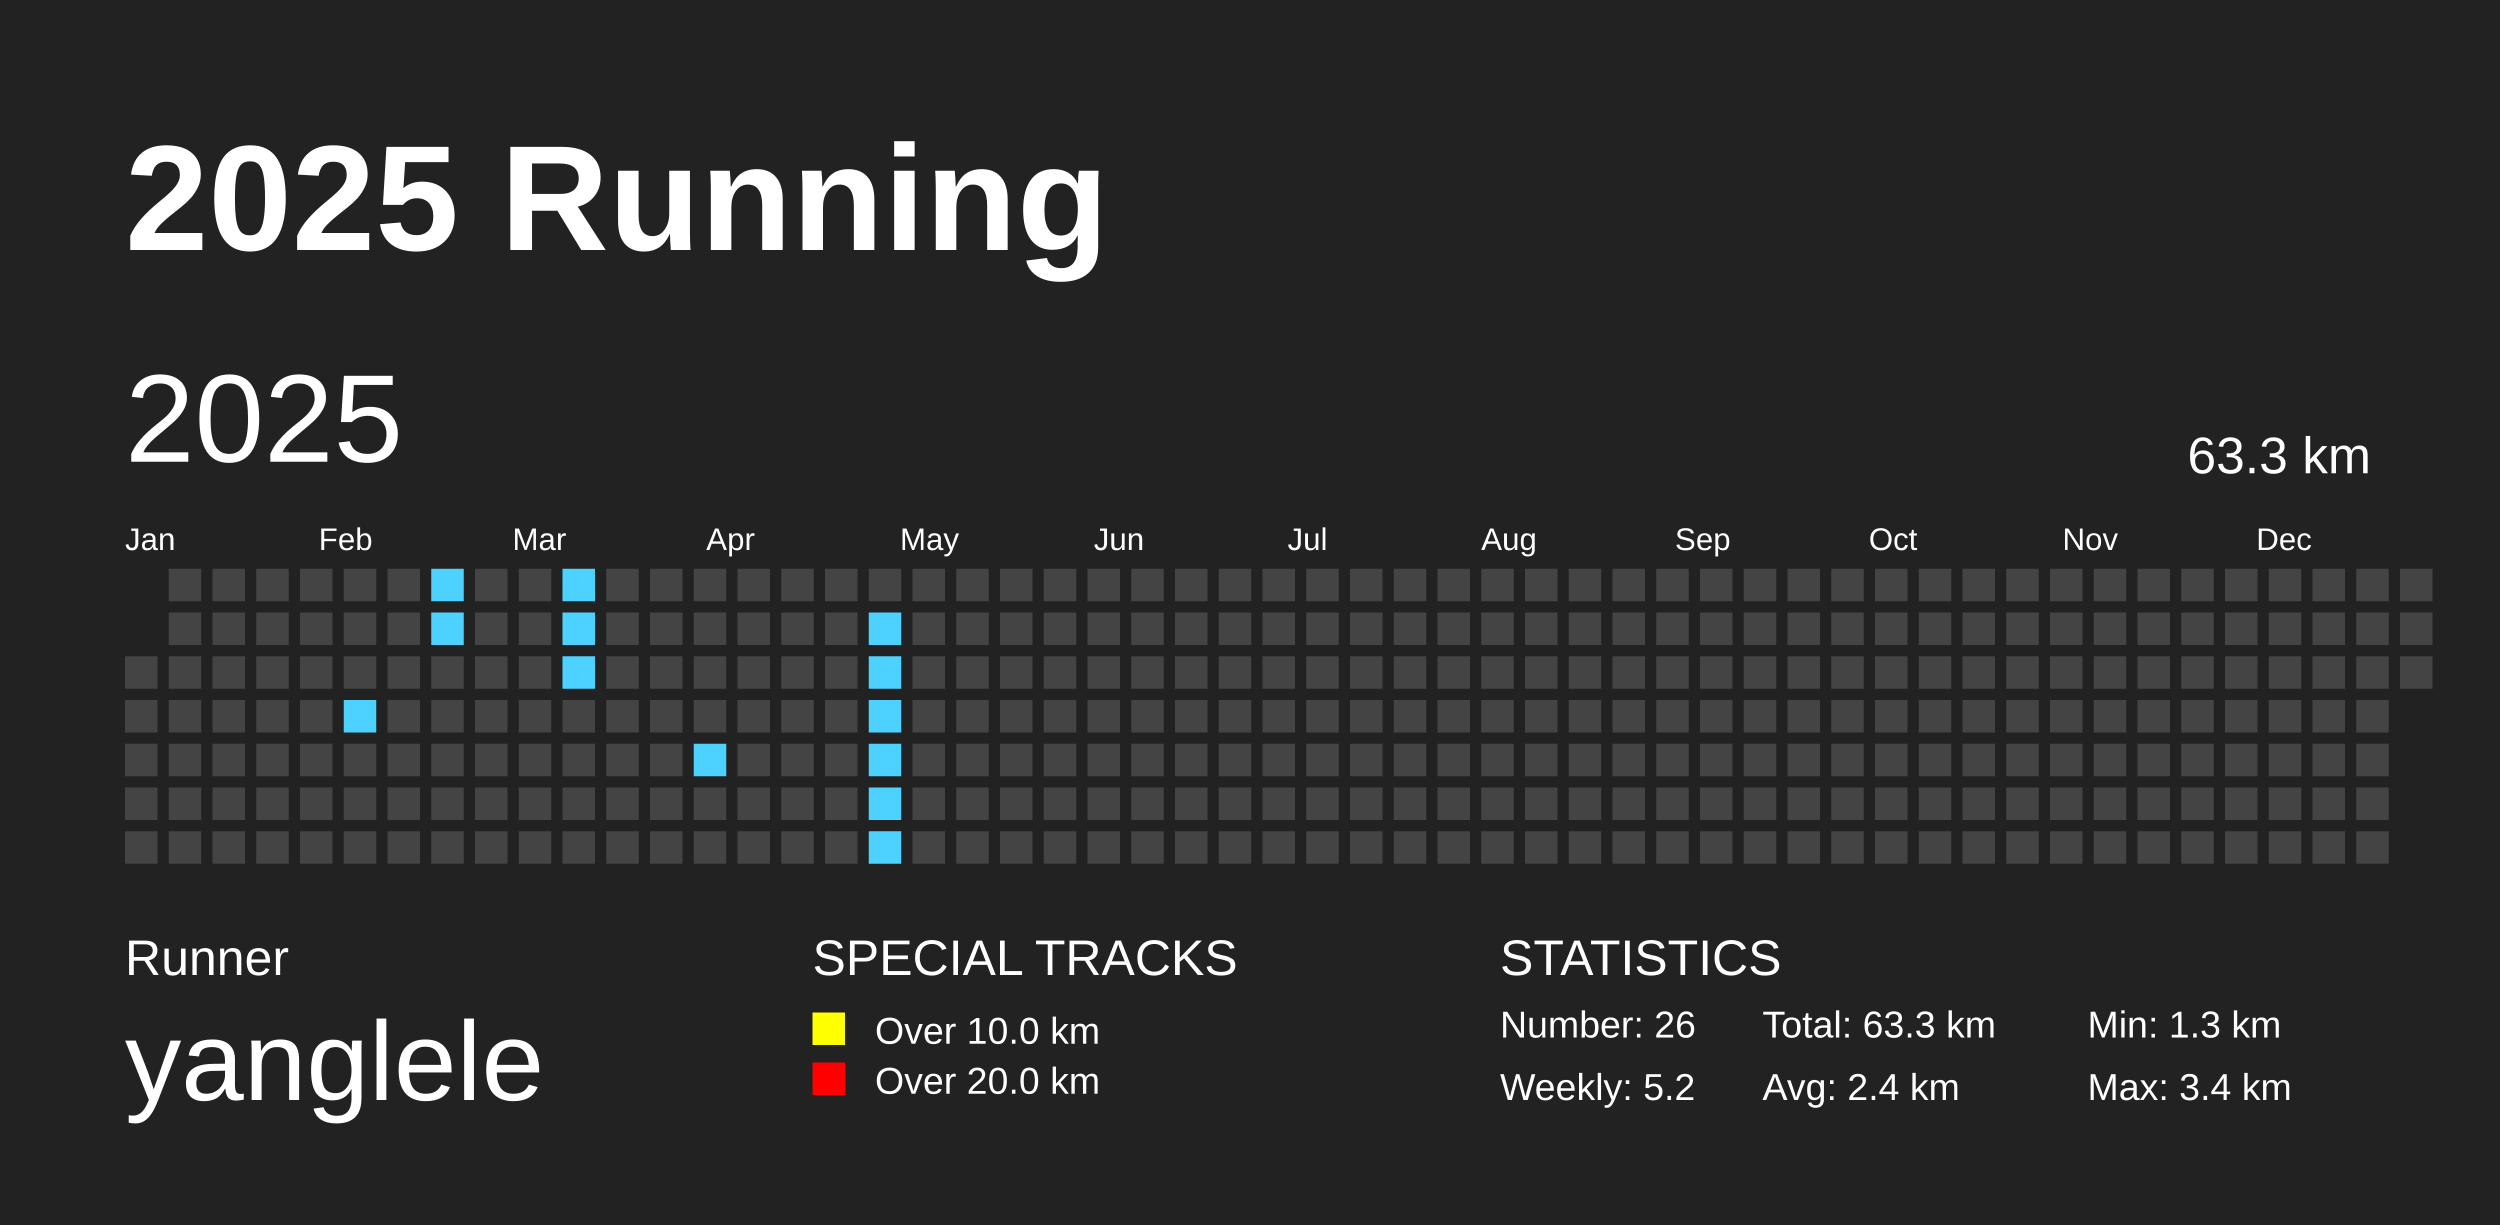
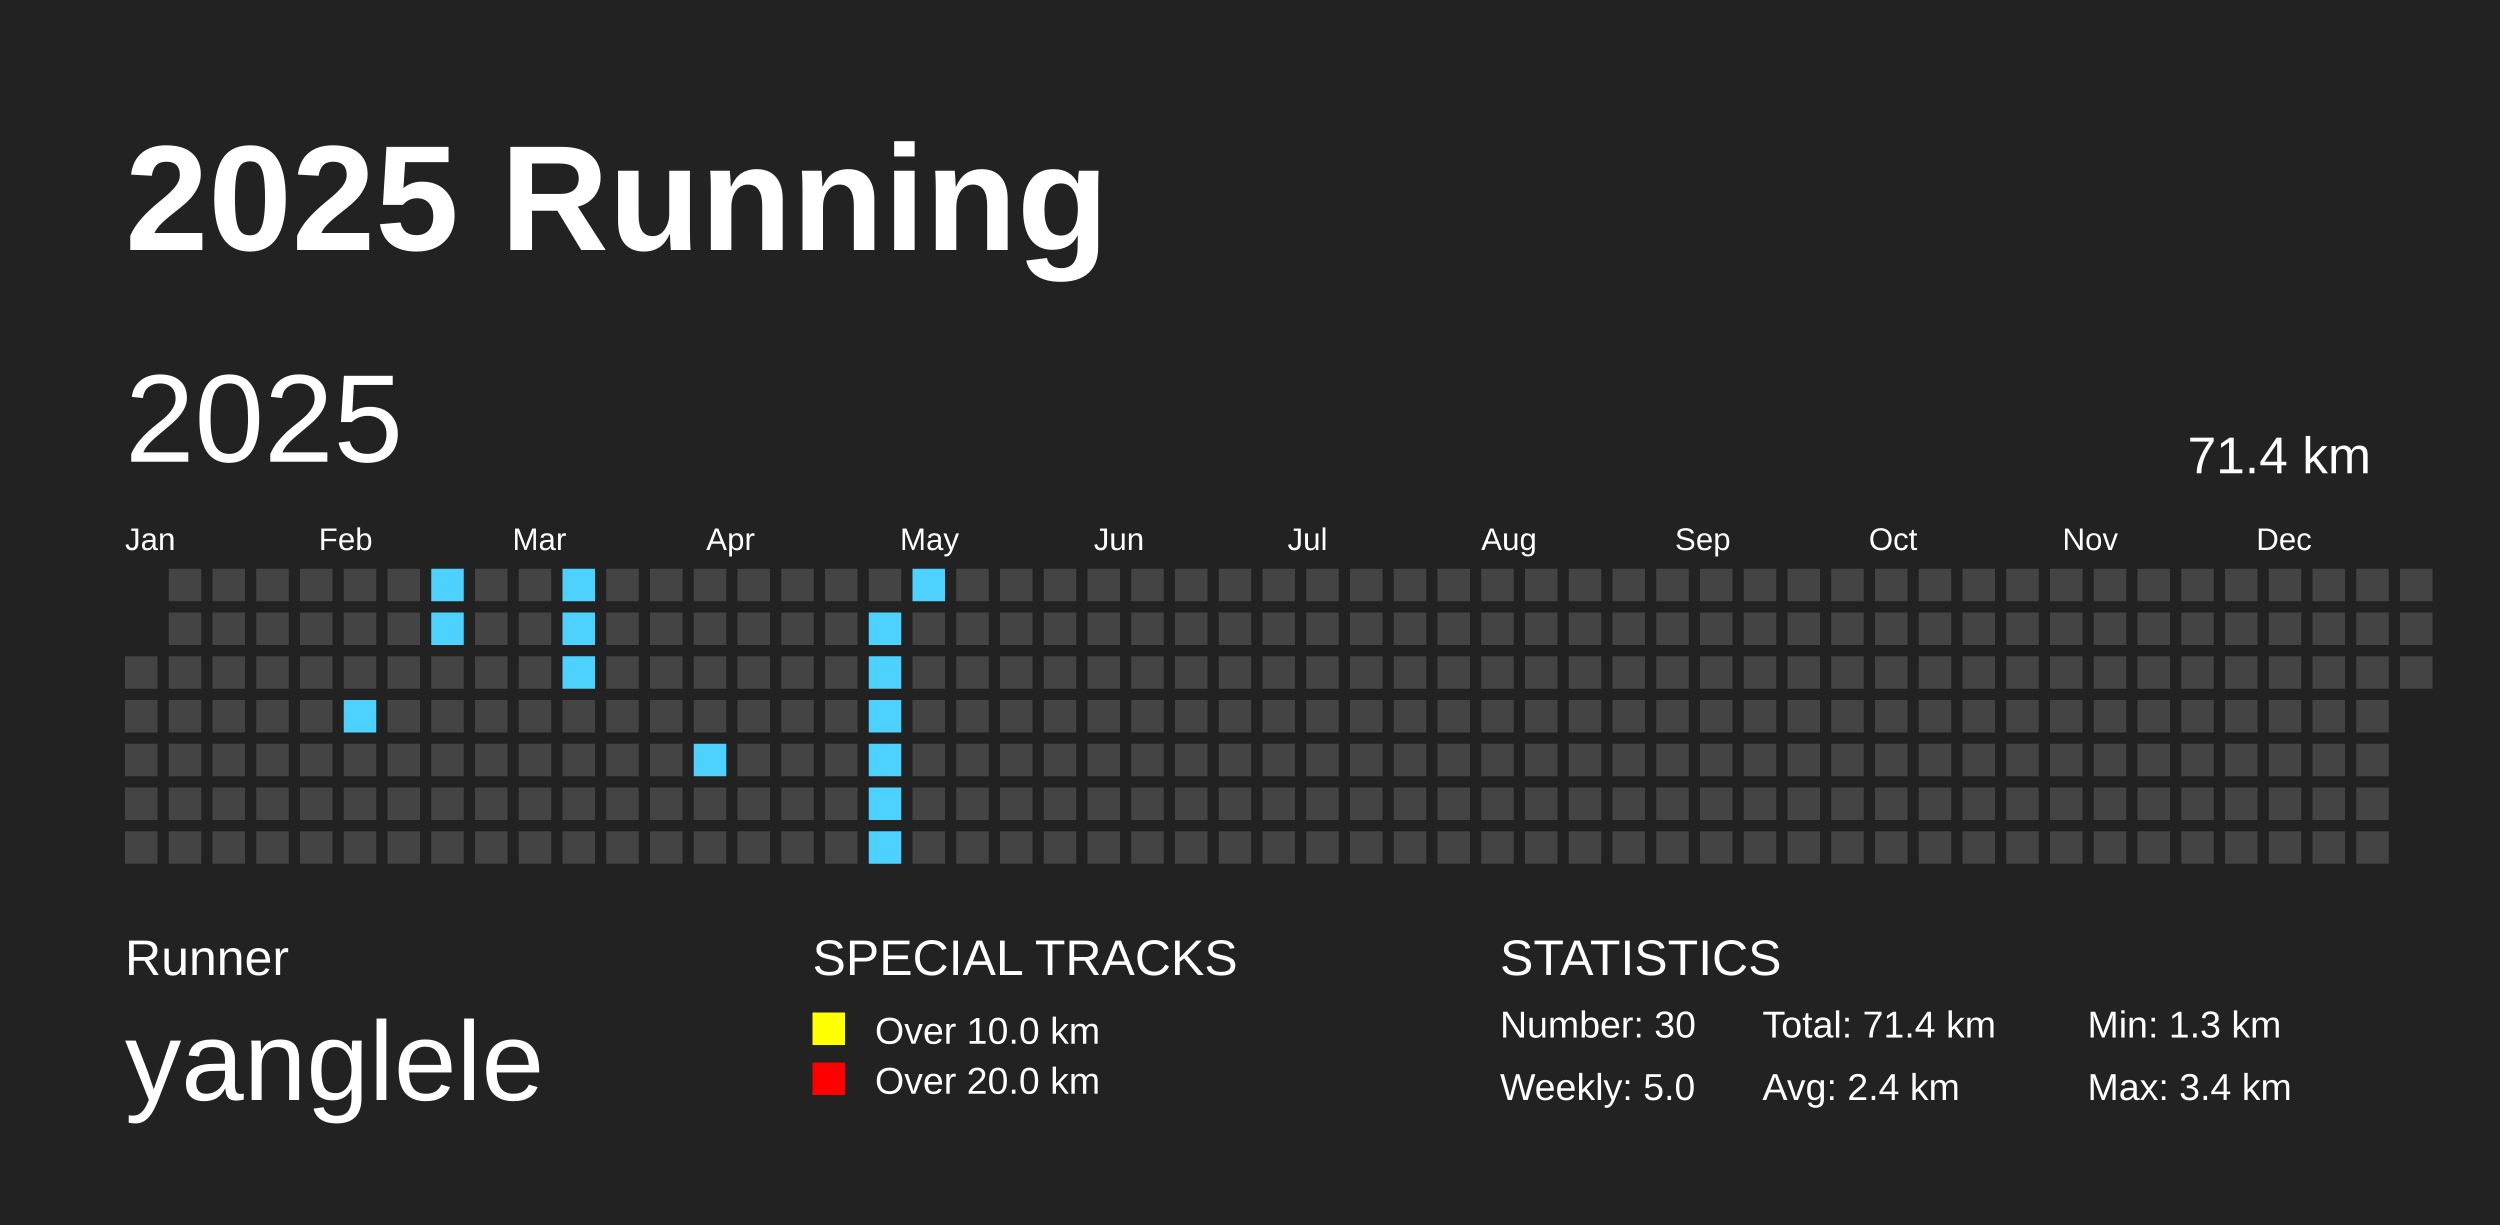
<svg xmlns="http://www.w3.org/2000/svg" baseProfile="full" height="98mm" version="1.1" viewBox="0,0,200,98" width="200mm">
  <defs />
  <rect fill="#222222" height="98" width="200" x="0" y="0" />
  <text fill="#FFFFFF" style="font-size:12px; font-family:Arial; font-weight:bold;" x="10" y="20">2025 Running</text>
  <text fill="#FFFFFF" style="font-size:4px; font-family:Arial" x="10" y="78">Runner</text>
  <text fill="#FFFFFF" style="font-size:9px; font-family:Arial" x="10" y="88">yanglele</text>
  <text fill="#FFFFFF" style="font-size:4px; font-family:Arial" x="65" y="78">SPECIAL TRACKS</text>
  <rect fill="yellow" height="2.6" width="2.6" x="65" y="81" />
  <text fill="#FFFFFF" style="font-size:3px; font-family:Arial" x="70" y="83.5">Over 10.0 km</text>
  <rect fill="red" height="2.6" width="2.6" x="65" y="85" />
  <text fill="#FFFFFF" style="font-size:3px; font-family:Arial" x="70" y="87.5">Over 20.0 km</text>
  <text fill="#FFFFFF" style="font-size:4px; font-family:Arial" x="120" y="78">STATISTICS</text>
-   <text fill="#FFFFFF" style="font-size:3px; font-family:Arial" x="120" y="83">Number: 26</text>
-   <text fill="#FFFFFF" style="font-size:3px; font-family:Arial" x="120" y="88">Weekly: 5.2</text>
-   <text fill="#FFFFFF" style="font-size:3px; font-family:Arial" x="141" y="83">Total: 63.3 km</text>
+   <text fill="#FFFFFF" style="font-size:3px; font-family:Arial" x="120" y="83">Number: 30</text>
+   <text fill="#FFFFFF" style="font-size:3px; font-family:Arial" x="120" y="88">Weekly: 5.0</text>
+   <text fill="#FFFFFF" style="font-size:3px; font-family:Arial" x="141" y="83">Total: 71.4 km</text>
  <text fill="#FFFFFF" style="font-size:3px; font-family:Arial" x="141" y="88">Avg: 2.4 km</text>
  <text fill="#FFFFFF" style="font-size:3px; font-family:Arial" x="167" y="83">Min: 1.3 km</text>
  <text fill="#FFFFFF" style="font-size:3px; font-family:Arial" x="167" y="88">Max: 3.4 km</text>
  <text dominant-baseline="hanging" fill="#FFFFFF" style="font-size:10.0px; font-family:Arial;" x="10" y="30">2025</text>
-   <text dominant-baseline="hanging" fill="#FFFFFF" style="font-size:4.125px; font-family:Arial;" x="175" y="35">63.3 km</text>
+   <text dominant-baseline="hanging" fill="#FFFFFF" style="font-size:4.125px; font-family:Arial;" x="175" y="35">71.4 km</text>
  <text fill="#FFFFFF" style="font-size:2.5px; font-family:Arial" x="10.0" y="44">Jan</text>
  <text fill="#FFFFFF" style="font-size:2.5px; font-family:Arial" x="25.5" y="44">Feb</text>
  <text fill="#FFFFFF" style="font-size:2.5px; font-family:Arial" x="41.0" y="44">Mar</text>
  <text fill="#FFFFFF" style="font-size:2.5px; font-family:Arial" x="56.5" y="44">Apr</text>
  <text fill="#FFFFFF" style="font-size:2.5px; font-family:Arial" x="72.0" y="44">May</text>
  <text fill="#FFFFFF" style="font-size:2.5px; font-family:Arial" x="87.5" y="44">Jun</text>
  <text fill="#FFFFFF" style="font-size:2.5px; font-family:Arial" x="103.0" y="44">Jul</text>
  <text fill="#FFFFFF" style="font-size:2.5px; font-family:Arial" x="118.5" y="44">Aug</text>
  <text fill="#FFFFFF" style="font-size:2.5px; font-family:Arial" x="134.0" y="44">Sep</text>
  <text fill="#FFFFFF" style="font-size:2.5px; font-family:Arial" x="149.5" y="44">Oct</text>
  <text fill="#FFFFFF" style="font-size:2.5px; font-family:Arial" x="165.0" y="44">Nov</text>
  <text fill="#FFFFFF" style="font-size:2.5px; font-family:Arial" x="180.5" y="44">Dec</text>
  <rect fill="#444444" height="2.6" width="2.6" x="10.0" y="52.5" />
  <rect fill="#444444" height="2.6" width="2.6" x="10.0" y="56.0" />
  <rect fill="#444444" height="2.6" width="2.6" x="10.0" y="59.5" />
  <rect fill="#444444" height="2.6" width="2.6" x="10.0" y="63.0" />
  <rect fill="#444444" height="2.6" width="2.6" x="10.0" y="66.5" />
  <rect fill="#444444" height="2.6" width="2.6" x="13.5" y="45.5" />
  <rect fill="#444444" height="2.6" width="2.6" x="13.5" y="49.0" />
  <rect fill="#444444" height="2.6" width="2.6" x="13.5" y="52.5" />
  <rect fill="#444444" height="2.6" width="2.6" x="13.5" y="56.0" />
  <rect fill="#444444" height="2.6" width="2.6" x="13.5" y="59.5" />
  <rect fill="#444444" height="2.6" width="2.6" x="13.5" y="63.0" />
  <rect fill="#444444" height="2.6" width="2.6" x="13.5" y="66.5" />
  <rect fill="#444444" height="2.6" width="2.6" x="17.0" y="45.5" />
  <rect fill="#444444" height="2.6" width="2.6" x="17.0" y="49.0" />
  <rect fill="#444444" height="2.6" width="2.6" x="17.0" y="52.5" />
  <rect fill="#444444" height="2.6" width="2.6" x="17.0" y="56.0" />
  <rect fill="#444444" height="2.6" width="2.6" x="17.0" y="59.5" />
  <rect fill="#444444" height="2.6" width="2.6" x="17.0" y="63.0" />
  <rect fill="#444444" height="2.6" width="2.6" x="17.0" y="66.5" />
  <rect fill="#444444" height="2.6" width="2.6" x="20.5" y="45.5" />
  <rect fill="#444444" height="2.6" width="2.6" x="20.5" y="49.0" />
  <rect fill="#444444" height="2.6" width="2.6" x="20.5" y="52.5" />
  <rect fill="#444444" height="2.6" width="2.6" x="20.5" y="56.0" />
  <rect fill="#444444" height="2.6" width="2.6" x="20.5" y="59.5" />
  <rect fill="#444444" height="2.6" width="2.6" x="20.5" y="63.0" />
  <rect fill="#444444" height="2.6" width="2.6" x="20.5" y="66.5" />
  <rect fill="#444444" height="2.6" width="2.6" x="24.0" y="45.5" />
  <rect fill="#444444" height="2.6" width="2.6" x="24.0" y="49.0" />
  <rect fill="#444444" height="2.6" width="2.6" x="24.0" y="52.5" />
  <rect fill="#444444" height="2.6" width="2.6" x="24.0" y="56.0" />
  <rect fill="#444444" height="2.6" width="2.6" x="24.0" y="59.5" />
  <rect fill="#444444" height="2.6" width="2.6" x="24.0" y="63.0" />
  <rect fill="#444444" height="2.6" width="2.6" x="24.0" y="66.5" />
  <rect fill="#444444" height="2.6" width="2.6" x="27.5" y="45.5" />
  <rect fill="#444444" height="2.6" width="2.6" x="27.5" y="49.0" />
  <rect fill="#444444" height="2.6" width="2.6" x="27.5" y="52.5" />
  <rect fill="#4DD2FF" height="2.6" width="2.6" x="27.5" y="56.0" />
  <rect fill="#444444" height="2.6" width="2.6" x="27.5" y="59.5" />
  <rect fill="#444444" height="2.6" width="2.6" x="27.5" y="63.0" />
  <rect fill="#444444" height="2.6" width="2.6" x="27.5" y="66.5" />
  <rect fill="#444444" height="2.6" width="2.6" x="31.0" y="45.5" />
  <rect fill="#444444" height="2.6" width="2.6" x="31.0" y="49.0" />
  <rect fill="#444444" height="2.6" width="2.6" x="31.0" y="52.5" />
  <rect fill="#444444" height="2.6" width="2.6" x="31.0" y="56.0" />
  <rect fill="#444444" height="2.6" width="2.6" x="31.0" y="59.5" />
  <rect fill="#444444" height="2.6" width="2.6" x="31.0" y="63.0" />
  <rect fill="#444444" height="2.6" width="2.6" x="31.0" y="66.5" />
  <rect fill="#4DD2FF" height="2.6" width="2.6" x="34.5" y="45.5" />
  <rect fill="#4DD2FF" height="2.6" width="2.6" x="34.5" y="49.0" />
  <rect fill="#444444" height="2.6" width="2.6" x="34.5" y="52.5" />
  <rect fill="#444444" height="2.6" width="2.6" x="34.5" y="56.0" />
  <rect fill="#444444" height="2.6" width="2.6" x="34.5" y="59.5" />
  <rect fill="#444444" height="2.6" width="2.6" x="34.5" y="63.0" />
  <rect fill="#444444" height="2.6" width="2.6" x="34.5" y="66.5" />
  <rect fill="#444444" height="2.6" width="2.6" x="38.0" y="45.5" />
  <rect fill="#444444" height="2.6" width="2.6" x="38.0" y="49.0" />
  <rect fill="#444444" height="2.6" width="2.6" x="38.0" y="52.5" />
  <rect fill="#444444" height="2.6" width="2.6" x="38.0" y="56.0" />
  <rect fill="#444444" height="2.6" width="2.6" x="38.0" y="59.5" />
  <rect fill="#444444" height="2.6" width="2.6" x="38.0" y="63.0" />
  <rect fill="#444444" height="2.6" width="2.6" x="38.0" y="66.5" />
  <rect fill="#444444" height="2.6" width="2.6" x="41.5" y="45.5" />
  <rect fill="#444444" height="2.6" width="2.6" x="41.5" y="49.0" />
  <rect fill="#444444" height="2.6" width="2.6" x="41.5" y="52.5" />
  <rect fill="#444444" height="2.6" width="2.6" x="41.5" y="56.0" />
  <rect fill="#444444" height="2.6" width="2.6" x="41.5" y="59.5" />
  <rect fill="#444444" height="2.6" width="2.6" x="41.5" y="63.0" />
  <rect fill="#444444" height="2.6" width="2.6" x="41.5" y="66.5" />
  <rect fill="#4DD2FF" height="2.6" width="2.6" x="45.0" y="45.5" />
  <rect fill="#4DD2FF" height="2.6" width="2.6" x="45.0" y="49.0" />
  <rect fill="#4DD2FF" height="2.6" width="2.6" x="45.0" y="52.5" />
  <rect fill="#444444" height="2.6" width="2.6" x="45.0" y="56.0" />
  <rect fill="#444444" height="2.6" width="2.6" x="45.0" y="59.5" />
  <rect fill="#444444" height="2.6" width="2.6" x="45.0" y="63.0" />
  <rect fill="#444444" height="2.6" width="2.6" x="45.0" y="66.5" />
  <rect fill="#444444" height="2.6" width="2.6" x="48.5" y="45.5" />
  <rect fill="#444444" height="2.6" width="2.6" x="48.5" y="49.0" />
  <rect fill="#444444" height="2.6" width="2.6" x="48.5" y="52.5" />
  <rect fill="#444444" height="2.6" width="2.6" x="48.5" y="56.0" />
  <rect fill="#444444" height="2.6" width="2.6" x="48.5" y="59.5" />
  <rect fill="#444444" height="2.6" width="2.6" x="48.5" y="63.0" />
  <rect fill="#444444" height="2.6" width="2.6" x="48.5" y="66.5" />
  <rect fill="#444444" height="2.6" width="2.6" x="52.0" y="45.5" />
  <rect fill="#444444" height="2.6" width="2.6" x="52.0" y="49.0" />
  <rect fill="#444444" height="2.6" width="2.6" x="52.0" y="52.5" />
  <rect fill="#444444" height="2.6" width="2.6" x="52.0" y="56.0" />
  <rect fill="#444444" height="2.6" width="2.6" x="52.0" y="59.5" />
  <rect fill="#444444" height="2.6" width="2.6" x="52.0" y="63.0" />
  <rect fill="#444444" height="2.6" width="2.6" x="52.0" y="66.5" />
  <rect fill="#444444" height="2.6" width="2.6" x="55.5" y="45.5" />
  <rect fill="#444444" height="2.6" width="2.6" x="55.5" y="49.0" />
  <rect fill="#444444" height="2.6" width="2.6" x="55.5" y="52.5" />
  <rect fill="#444444" height="2.6" width="2.6" x="55.5" y="56.0" />
  <rect fill="#4DD2FF" height="2.6" width="2.6" x="55.5" y="59.5" />
  <rect fill="#444444" height="2.6" width="2.6" x="55.5" y="63.0" />
  <rect fill="#444444" height="2.6" width="2.6" x="55.5" y="66.5" />
  <rect fill="#444444" height="2.6" width="2.6" x="59.0" y="45.5" />
  <rect fill="#444444" height="2.6" width="2.6" x="59.0" y="49.0" />
  <rect fill="#444444" height="2.6" width="2.6" x="59.0" y="52.5" />
  <rect fill="#444444" height="2.6" width="2.6" x="59.0" y="56.0" />
  <rect fill="#444444" height="2.6" width="2.6" x="59.0" y="59.5" />
  <rect fill="#444444" height="2.6" width="2.6" x="59.0" y="63.0" />
  <rect fill="#444444" height="2.6" width="2.6" x="59.0" y="66.5" />
  <rect fill="#444444" height="2.6" width="2.6" x="62.5" y="45.5" />
  <rect fill="#444444" height="2.6" width="2.6" x="62.5" y="49.0" />
  <rect fill="#444444" height="2.6" width="2.6" x="62.5" y="52.5" />
  <rect fill="#444444" height="2.6" width="2.6" x="62.5" y="56.0" />
  <rect fill="#444444" height="2.6" width="2.6" x="62.5" y="59.5" />
  <rect fill="#444444" height="2.6" width="2.6" x="62.5" y="63.0" />
  <rect fill="#444444" height="2.6" width="2.6" x="62.5" y="66.5" />
  <rect fill="#444444" height="2.6" width="2.6" x="66.0" y="45.5" />
  <rect fill="#444444" height="2.6" width="2.6" x="66.0" y="49.0" />
  <rect fill="#444444" height="2.6" width="2.6" x="66.0" y="52.5" />
  <rect fill="#444444" height="2.6" width="2.6" x="66.0" y="56.0" />
  <rect fill="#444444" height="2.6" width="2.6" x="66.0" y="59.5" />
  <rect fill="#444444" height="2.6" width="2.6" x="66.0" y="63.0" />
  <rect fill="#444444" height="2.6" width="2.6" x="66.0" y="66.5" />
  <rect fill="#444444" height="2.6" width="2.6" x="69.5" y="45.5" />
  <rect fill="#4DD2FF" height="2.6" width="2.6" x="69.5" y="49.0" />
  <rect fill="#4DD2FF" height="2.6" width="2.6" x="69.5" y="52.5" />
  <rect fill="#4DD2FF" height="2.6" width="2.6" x="69.5" y="56.0" />
  <rect fill="#4DD2FF" height="2.6" width="2.6" x="69.5" y="59.5" />
  <rect fill="#4DD2FF" height="2.6" width="2.6" x="69.5" y="63.0" />
  <rect fill="#4DD2FF" height="2.6" width="2.6" x="69.5" y="66.5" />
-   <rect fill="#444444" height="2.6" width="2.6" x="73.0" y="45.5" />
+   <rect fill="#4DD2FF" height="2.6" width="2.6" x="73.0" y="45.5" />
  <rect fill="#444444" height="2.6" width="2.6" x="73.0" y="49.0" />
  <rect fill="#444444" height="2.6" width="2.6" x="73.0" y="52.5" />
  <rect fill="#444444" height="2.6" width="2.6" x="73.0" y="56.0" />
  <rect fill="#444444" height="2.6" width="2.6" x="73.0" y="59.5" />
  <rect fill="#444444" height="2.6" width="2.6" x="73.0" y="63.0" />
  <rect fill="#444444" height="2.6" width="2.6" x="73.0" y="66.5" />
  <rect fill="#444444" height="2.6" width="2.6" x="76.5" y="45.5" />
  <rect fill="#444444" height="2.6" width="2.6" x="76.5" y="49.0" />
  <rect fill="#444444" height="2.6" width="2.6" x="76.5" y="52.5" />
  <rect fill="#444444" height="2.6" width="2.6" x="76.5" y="56.0" />
  <rect fill="#444444" height="2.6" width="2.6" x="76.5" y="59.5" />
  <rect fill="#444444" height="2.6" width="2.6" x="76.5" y="63.0" />
  <rect fill="#444444" height="2.6" width="2.6" x="76.5" y="66.5" />
  <rect fill="#444444" height="2.6" width="2.6" x="80.0" y="45.5" />
  <rect fill="#444444" height="2.6" width="2.6" x="80.0" y="49.0" />
  <rect fill="#444444" height="2.6" width="2.6" x="80.0" y="52.5" />
  <rect fill="#444444" height="2.6" width="2.6" x="80.0" y="56.0" />
  <rect fill="#444444" height="2.6" width="2.6" x="80.0" y="59.5" />
  <rect fill="#444444" height="2.6" width="2.6" x="80.0" y="63.0" />
  <rect fill="#444444" height="2.6" width="2.6" x="80.0" y="66.5" />
  <rect fill="#444444" height="2.6" width="2.6" x="83.5" y="45.5" />
  <rect fill="#444444" height="2.6" width="2.6" x="83.5" y="49.0" />
  <rect fill="#444444" height="2.6" width="2.6" x="83.5" y="52.5" />
  <rect fill="#444444" height="2.6" width="2.6" x="83.5" y="56.0" />
  <rect fill="#444444" height="2.6" width="2.6" x="83.5" y="59.5" />
  <rect fill="#444444" height="2.6" width="2.6" x="83.5" y="63.0" />
  <rect fill="#444444" height="2.6" width="2.6" x="83.5" y="66.5" />
  <rect fill="#444444" height="2.6" width="2.6" x="87.0" y="45.5" />
  <rect fill="#444444" height="2.6" width="2.6" x="87.0" y="49.0" />
  <rect fill="#444444" height="2.6" width="2.6" x="87.0" y="52.5" />
  <rect fill="#444444" height="2.6" width="2.6" x="87.0" y="56.0" />
  <rect fill="#444444" height="2.6" width="2.6" x="87.0" y="59.5" />
  <rect fill="#444444" height="2.6" width="2.6" x="87.0" y="63.0" />
  <rect fill="#444444" height="2.6" width="2.6" x="87.0" y="66.5" />
  <rect fill="#444444" height="2.6" width="2.6" x="90.5" y="45.5" />
  <rect fill="#444444" height="2.6" width="2.6" x="90.5" y="49.0" />
  <rect fill="#444444" height="2.6" width="2.6" x="90.5" y="52.5" />
  <rect fill="#444444" height="2.6" width="2.6" x="90.5" y="56.0" />
  <rect fill="#444444" height="2.6" width="2.6" x="90.5" y="59.5" />
  <rect fill="#444444" height="2.6" width="2.6" x="90.5" y="63.0" />
  <rect fill="#444444" height="2.6" width="2.6" x="90.5" y="66.5" />
  <rect fill="#444444" height="2.6" width="2.6" x="94.0" y="45.5" />
  <rect fill="#444444" height="2.6" width="2.6" x="94.0" y="49.0" />
  <rect fill="#444444" height="2.6" width="2.6" x="94.0" y="52.5" />
  <rect fill="#444444" height="2.6" width="2.6" x="94.0" y="56.0" />
  <rect fill="#444444" height="2.6" width="2.6" x="94.0" y="59.5" />
  <rect fill="#444444" height="2.6" width="2.6" x="94.0" y="63.0" />
  <rect fill="#444444" height="2.6" width="2.6" x="94.0" y="66.5" />
  <rect fill="#444444" height="2.6" width="2.6" x="97.5" y="45.5" />
  <rect fill="#444444" height="2.6" width="2.6" x="97.5" y="49.0" />
  <rect fill="#444444" height="2.6" width="2.6" x="97.5" y="52.5" />
  <rect fill="#444444" height="2.6" width="2.6" x="97.5" y="56.0" />
  <rect fill="#444444" height="2.6" width="2.6" x="97.5" y="59.5" />
  <rect fill="#444444" height="2.6" width="2.6" x="97.5" y="63.0" />
  <rect fill="#444444" height="2.6" width="2.6" x="97.5" y="66.5" />
  <rect fill="#444444" height="2.6" width="2.6" x="101.0" y="45.5" />
  <rect fill="#444444" height="2.6" width="2.6" x="101.0" y="49.0" />
  <rect fill="#444444" height="2.6" width="2.6" x="101.0" y="52.5" />
  <rect fill="#444444" height="2.6" width="2.6" x="101.0" y="56.0" />
  <rect fill="#444444" height="2.6" width="2.6" x="101.0" y="59.5" />
  <rect fill="#444444" height="2.6" width="2.6" x="101.0" y="63.0" />
  <rect fill="#444444" height="2.6" width="2.6" x="101.0" y="66.5" />
  <rect fill="#444444" height="2.6" width="2.6" x="104.5" y="45.5" />
  <rect fill="#444444" height="2.6" width="2.6" x="104.5" y="49.0" />
  <rect fill="#444444" height="2.6" width="2.6" x="104.5" y="52.5" />
  <rect fill="#444444" height="2.6" width="2.6" x="104.5" y="56.0" />
  <rect fill="#444444" height="2.6" width="2.6" x="104.5" y="59.5" />
  <rect fill="#444444" height="2.6" width="2.6" x="104.5" y="63.0" />
  <rect fill="#444444" height="2.6" width="2.6" x="104.5" y="66.5" />
  <rect fill="#444444" height="2.6" width="2.6" x="108.0" y="45.5" />
  <rect fill="#444444" height="2.6" width="2.6" x="108.0" y="49.0" />
  <rect fill="#444444" height="2.6" width="2.6" x="108.0" y="52.5" />
  <rect fill="#444444" height="2.6" width="2.6" x="108.0" y="56.0" />
  <rect fill="#444444" height="2.6" width="2.6" x="108.0" y="59.5" />
  <rect fill="#444444" height="2.6" width="2.6" x="108.0" y="63.0" />
  <rect fill="#444444" height="2.6" width="2.6" x="108.0" y="66.5" />
  <rect fill="#444444" height="2.6" width="2.6" x="111.5" y="45.5" />
  <rect fill="#444444" height="2.6" width="2.6" x="111.5" y="49.0" />
  <rect fill="#444444" height="2.6" width="2.6" x="111.5" y="52.5" />
  <rect fill="#444444" height="2.6" width="2.6" x="111.5" y="56.0" />
  <rect fill="#444444" height="2.6" width="2.6" x="111.5" y="59.5" />
  <rect fill="#444444" height="2.6" width="2.6" x="111.5" y="63.0" />
  <rect fill="#444444" height="2.6" width="2.6" x="111.5" y="66.5" />
  <rect fill="#444444" height="2.6" width="2.6" x="115.0" y="45.5" />
  <rect fill="#444444" height="2.6" width="2.6" x="115.0" y="49.0" />
  <rect fill="#444444" height="2.6" width="2.6" x="115.0" y="52.5" />
  <rect fill="#444444" height="2.6" width="2.6" x="115.0" y="56.0" />
  <rect fill="#444444" height="2.6" width="2.6" x="115.0" y="59.5" />
  <rect fill="#444444" height="2.6" width="2.6" x="115.0" y="63.0" />
  <rect fill="#444444" height="2.6" width="2.6" x="115.0" y="66.5" />
  <rect fill="#444444" height="2.6" width="2.6" x="118.5" y="45.5" />
  <rect fill="#444444" height="2.6" width="2.6" x="118.5" y="49.0" />
  <rect fill="#444444" height="2.6" width="2.6" x="118.5" y="52.5" />
  <rect fill="#444444" height="2.6" width="2.6" x="118.5" y="56.0" />
  <rect fill="#444444" height="2.6" width="2.6" x="118.5" y="59.5" />
  <rect fill="#444444" height="2.6" width="2.6" x="118.5" y="63.0" />
  <rect fill="#444444" height="2.6" width="2.6" x="118.5" y="66.5" />
  <rect fill="#444444" height="2.6" width="2.6" x="122.0" y="45.5" />
  <rect fill="#444444" height="2.6" width="2.6" x="122.0" y="49.0" />
  <rect fill="#444444" height="2.6" width="2.6" x="122.0" y="52.5" />
  <rect fill="#444444" height="2.6" width="2.6" x="122.0" y="56.0" />
  <rect fill="#444444" height="2.6" width="2.6" x="122.0" y="59.5" />
  <rect fill="#444444" height="2.6" width="2.6" x="122.0" y="63.0" />
  <rect fill="#444444" height="2.6" width="2.6" x="122.0" y="66.5" />
  <rect fill="#444444" height="2.6" width="2.6" x="125.5" y="45.5" />
  <rect fill="#444444" height="2.6" width="2.6" x="125.5" y="49.0" />
  <rect fill="#444444" height="2.6" width="2.6" x="125.5" y="52.5" />
  <rect fill="#444444" height="2.6" width="2.6" x="125.5" y="56.0" />
  <rect fill="#444444" height="2.6" width="2.6" x="125.5" y="59.5" />
  <rect fill="#444444" height="2.6" width="2.6" x="125.5" y="63.0" />
  <rect fill="#444444" height="2.6" width="2.6" x="125.5" y="66.5" />
  <rect fill="#444444" height="2.6" width="2.6" x="129.0" y="45.5" />
  <rect fill="#444444" height="2.6" width="2.6" x="129.0" y="49.0" />
  <rect fill="#444444" height="2.6" width="2.6" x="129.0" y="52.5" />
  <rect fill="#444444" height="2.6" width="2.6" x="129.0" y="56.0" />
  <rect fill="#444444" height="2.6" width="2.6" x="129.0" y="59.5" />
  <rect fill="#444444" height="2.6" width="2.6" x="129.0" y="63.0" />
  <rect fill="#444444" height="2.6" width="2.6" x="129.0" y="66.5" />
  <rect fill="#444444" height="2.6" width="2.6" x="132.5" y="45.5" />
  <rect fill="#444444" height="2.6" width="2.6" x="132.5" y="49.0" />
  <rect fill="#444444" height="2.6" width="2.6" x="132.5" y="52.5" />
  <rect fill="#444444" height="2.6" width="2.6" x="132.5" y="56.0" />
  <rect fill="#444444" height="2.6" width="2.6" x="132.5" y="59.5" />
  <rect fill="#444444" height="2.6" width="2.6" x="132.5" y="63.0" />
  <rect fill="#444444" height="2.6" width="2.6" x="132.5" y="66.5" />
  <rect fill="#444444" height="2.6" width="2.6" x="136.0" y="45.5" />
  <rect fill="#444444" height="2.6" width="2.6" x="136.0" y="49.0" />
  <rect fill="#444444" height="2.6" width="2.6" x="136.0" y="52.5" />
  <rect fill="#444444" height="2.6" width="2.6" x="136.0" y="56.0" />
  <rect fill="#444444" height="2.6" width="2.6" x="136.0" y="59.5" />
  <rect fill="#444444" height="2.6" width="2.6" x="136.0" y="63.0" />
  <rect fill="#444444" height="2.6" width="2.6" x="136.0" y="66.5" />
  <rect fill="#444444" height="2.6" width="2.6" x="139.5" y="45.5" />
  <rect fill="#444444" height="2.6" width="2.6" x="139.5" y="49.0" />
  <rect fill="#444444" height="2.6" width="2.6" x="139.5" y="52.5" />
  <rect fill="#444444" height="2.6" width="2.6" x="139.5" y="56.0" />
  <rect fill="#444444" height="2.6" width="2.6" x="139.5" y="59.5" />
  <rect fill="#444444" height="2.6" width="2.6" x="139.5" y="63.0" />
  <rect fill="#444444" height="2.6" width="2.6" x="139.5" y="66.5" />
  <rect fill="#444444" height="2.6" width="2.6" x="143.0" y="45.5" />
  <rect fill="#444444" height="2.6" width="2.6" x="143.0" y="49.0" />
  <rect fill="#444444" height="2.6" width="2.6" x="143.0" y="52.5" />
  <rect fill="#444444" height="2.6" width="2.6" x="143.0" y="56.0" />
  <rect fill="#444444" height="2.6" width="2.6" x="143.0" y="59.5" />
  <rect fill="#444444" height="2.6" width="2.6" x="143.0" y="63.0" />
  <rect fill="#444444" height="2.6" width="2.6" x="143.0" y="66.5" />
  <rect fill="#444444" height="2.6" width="2.6" x="146.5" y="45.5" />
  <rect fill="#444444" height="2.6" width="2.6" x="146.5" y="49.0" />
  <rect fill="#444444" height="2.6" width="2.6" x="146.5" y="52.5" />
  <rect fill="#444444" height="2.6" width="2.6" x="146.5" y="56.0" />
  <rect fill="#444444" height="2.6" width="2.6" x="146.5" y="59.5" />
  <rect fill="#444444" height="2.6" width="2.6" x="146.5" y="63.0" />
  <rect fill="#444444" height="2.6" width="2.6" x="146.5" y="66.5" />
  <rect fill="#444444" height="2.6" width="2.6" x="150.0" y="45.5" />
  <rect fill="#444444" height="2.6" width="2.6" x="150.0" y="49.0" />
  <rect fill="#444444" height="2.6" width="2.6" x="150.0" y="52.5" />
  <rect fill="#444444" height="2.6" width="2.6" x="150.0" y="56.0" />
  <rect fill="#444444" height="2.6" width="2.6" x="150.0" y="59.5" />
  <rect fill="#444444" height="2.6" width="2.6" x="150.0" y="63.0" />
  <rect fill="#444444" height="2.6" width="2.6" x="150.0" y="66.5" />
  <rect fill="#444444" height="2.6" width="2.6" x="153.5" y="45.5" />
  <rect fill="#444444" height="2.6" width="2.6" x="153.5" y="49.0" />
  <rect fill="#444444" height="2.6" width="2.6" x="153.5" y="52.5" />
  <rect fill="#444444" height="2.6" width="2.6" x="153.5" y="56.0" />
  <rect fill="#444444" height="2.6" width="2.6" x="153.5" y="59.5" />
  <rect fill="#444444" height="2.6" width="2.6" x="153.5" y="63.0" />
  <rect fill="#444444" height="2.6" width="2.6" x="153.5" y="66.5" />
  <rect fill="#444444" height="2.6" width="2.6" x="157.0" y="45.5" />
  <rect fill="#444444" height="2.6" width="2.6" x="157.0" y="49.0" />
  <rect fill="#444444" height="2.6" width="2.6" x="157.0" y="52.5" />
  <rect fill="#444444" height="2.6" width="2.6" x="157.0" y="56.0" />
  <rect fill="#444444" height="2.6" width="2.6" x="157.0" y="59.5" />
  <rect fill="#444444" height="2.6" width="2.6" x="157.0" y="63.0" />
  <rect fill="#444444" height="2.6" width="2.6" x="157.0" y="66.5" />
  <rect fill="#444444" height="2.6" width="2.6" x="160.5" y="45.5" />
  <rect fill="#444444" height="2.6" width="2.6" x="160.5" y="49.0" />
  <rect fill="#444444" height="2.6" width="2.6" x="160.5" y="52.5" />
  <rect fill="#444444" height="2.6" width="2.6" x="160.5" y="56.0" />
  <rect fill="#444444" height="2.6" width="2.6" x="160.5" y="59.5" />
  <rect fill="#444444" height="2.6" width="2.6" x="160.5" y="63.0" />
  <rect fill="#444444" height="2.6" width="2.6" x="160.5" y="66.5" />
  <rect fill="#444444" height="2.6" width="2.6" x="164.0" y="45.5" />
  <rect fill="#444444" height="2.6" width="2.6" x="164.0" y="49.0" />
  <rect fill="#444444" height="2.6" width="2.6" x="164.0" y="52.5" />
  <rect fill="#444444" height="2.6" width="2.6" x="164.0" y="56.0" />
  <rect fill="#444444" height="2.6" width="2.6" x="164.0" y="59.5" />
  <rect fill="#444444" height="2.6" width="2.6" x="164.0" y="63.0" />
  <rect fill="#444444" height="2.6" width="2.6" x="164.0" y="66.5" />
  <rect fill="#444444" height="2.6" width="2.6" x="167.5" y="45.5" />
  <rect fill="#444444" height="2.6" width="2.6" x="167.5" y="49.0" />
  <rect fill="#444444" height="2.6" width="2.6" x="167.5" y="52.5" />
  <rect fill="#444444" height="2.6" width="2.6" x="167.5" y="56.0" />
  <rect fill="#444444" height="2.6" width="2.6" x="167.5" y="59.5" />
  <rect fill="#444444" height="2.6" width="2.6" x="167.5" y="63.0" />
  <rect fill="#444444" height="2.6" width="2.6" x="167.5" y="66.5" />
  <rect fill="#444444" height="2.6" width="2.6" x="171.0" y="45.5" />
  <rect fill="#444444" height="2.6" width="2.6" x="171.0" y="49.0" />
  <rect fill="#444444" height="2.6" width="2.6" x="171.0" y="52.5" />
  <rect fill="#444444" height="2.6" width="2.6" x="171.0" y="56.0" />
  <rect fill="#444444" height="2.6" width="2.6" x="171.0" y="59.5" />
  <rect fill="#444444" height="2.6" width="2.6" x="171.0" y="63.0" />
  <rect fill="#444444" height="2.6" width="2.6" x="171.0" y="66.5" />
  <rect fill="#444444" height="2.6" width="2.6" x="174.5" y="45.5" />
  <rect fill="#444444" height="2.6" width="2.6" x="174.5" y="49.0" />
  <rect fill="#444444" height="2.6" width="2.6" x="174.5" y="52.5" />
  <rect fill="#444444" height="2.6" width="2.6" x="174.5" y="56.0" />
  <rect fill="#444444" height="2.6" width="2.6" x="174.5" y="59.5" />
  <rect fill="#444444" height="2.6" width="2.6" x="174.5" y="63.0" />
  <rect fill="#444444" height="2.6" width="2.6" x="174.5" y="66.5" />
  <rect fill="#444444" height="2.6" width="2.6" x="178.0" y="45.5" />
  <rect fill="#444444" height="2.6" width="2.6" x="178.0" y="49.0" />
  <rect fill="#444444" height="2.6" width="2.6" x="178.0" y="52.5" />
  <rect fill="#444444" height="2.6" width="2.6" x="178.0" y="56.0" />
  <rect fill="#444444" height="2.6" width="2.6" x="178.0" y="59.5" />
  <rect fill="#444444" height="2.6" width="2.6" x="178.0" y="63.0" />
  <rect fill="#444444" height="2.6" width="2.6" x="178.0" y="66.5" />
  <rect fill="#444444" height="2.6" width="2.6" x="181.5" y="45.5" />
  <rect fill="#444444" height="2.6" width="2.6" x="181.5" y="49.0" />
  <rect fill="#444444" height="2.6" width="2.6" x="181.5" y="52.5" />
  <rect fill="#444444" height="2.6" width="2.6" x="181.5" y="56.0" />
  <rect fill="#444444" height="2.6" width="2.6" x="181.5" y="59.5" />
  <rect fill="#444444" height="2.6" width="2.6" x="181.5" y="63.0" />
  <rect fill="#444444" height="2.6" width="2.6" x="181.5" y="66.5" />
  <rect fill="#444444" height="2.6" width="2.6" x="185.0" y="45.5" />
  <rect fill="#444444" height="2.6" width="2.6" x="185.0" y="49.0" />
  <rect fill="#444444" height="2.6" width="2.6" x="185.0" y="52.5" />
  <rect fill="#444444" height="2.6" width="2.6" x="185.0" y="56.0" />
  <rect fill="#444444" height="2.6" width="2.6" x="185.0" y="59.5" />
  <rect fill="#444444" height="2.6" width="2.6" x="185.0" y="63.0" />
  <rect fill="#444444" height="2.6" width="2.6" x="185.0" y="66.5" />
  <rect fill="#444444" height="2.6" width="2.6" x="188.5" y="45.5" />
  <rect fill="#444444" height="2.6" width="2.6" x="188.5" y="49.0" />
  <rect fill="#444444" height="2.6" width="2.6" x="188.5" y="52.5" />
  <rect fill="#444444" height="2.6" width="2.6" x="188.5" y="56.0" />
  <rect fill="#444444" height="2.6" width="2.6" x="188.5" y="59.5" />
  <rect fill="#444444" height="2.6" width="2.6" x="188.5" y="63.0" />
  <rect fill="#444444" height="2.6" width="2.6" x="188.5" y="66.5" />
  <rect fill="#444444" height="2.6" width="2.6" x="192.0" y="45.5" />
  <rect fill="#444444" height="2.6" width="2.6" x="192.0" y="49.0" />
  <rect fill="#444444" height="2.6" width="2.6" x="192.0" y="52.5" />
</svg>
